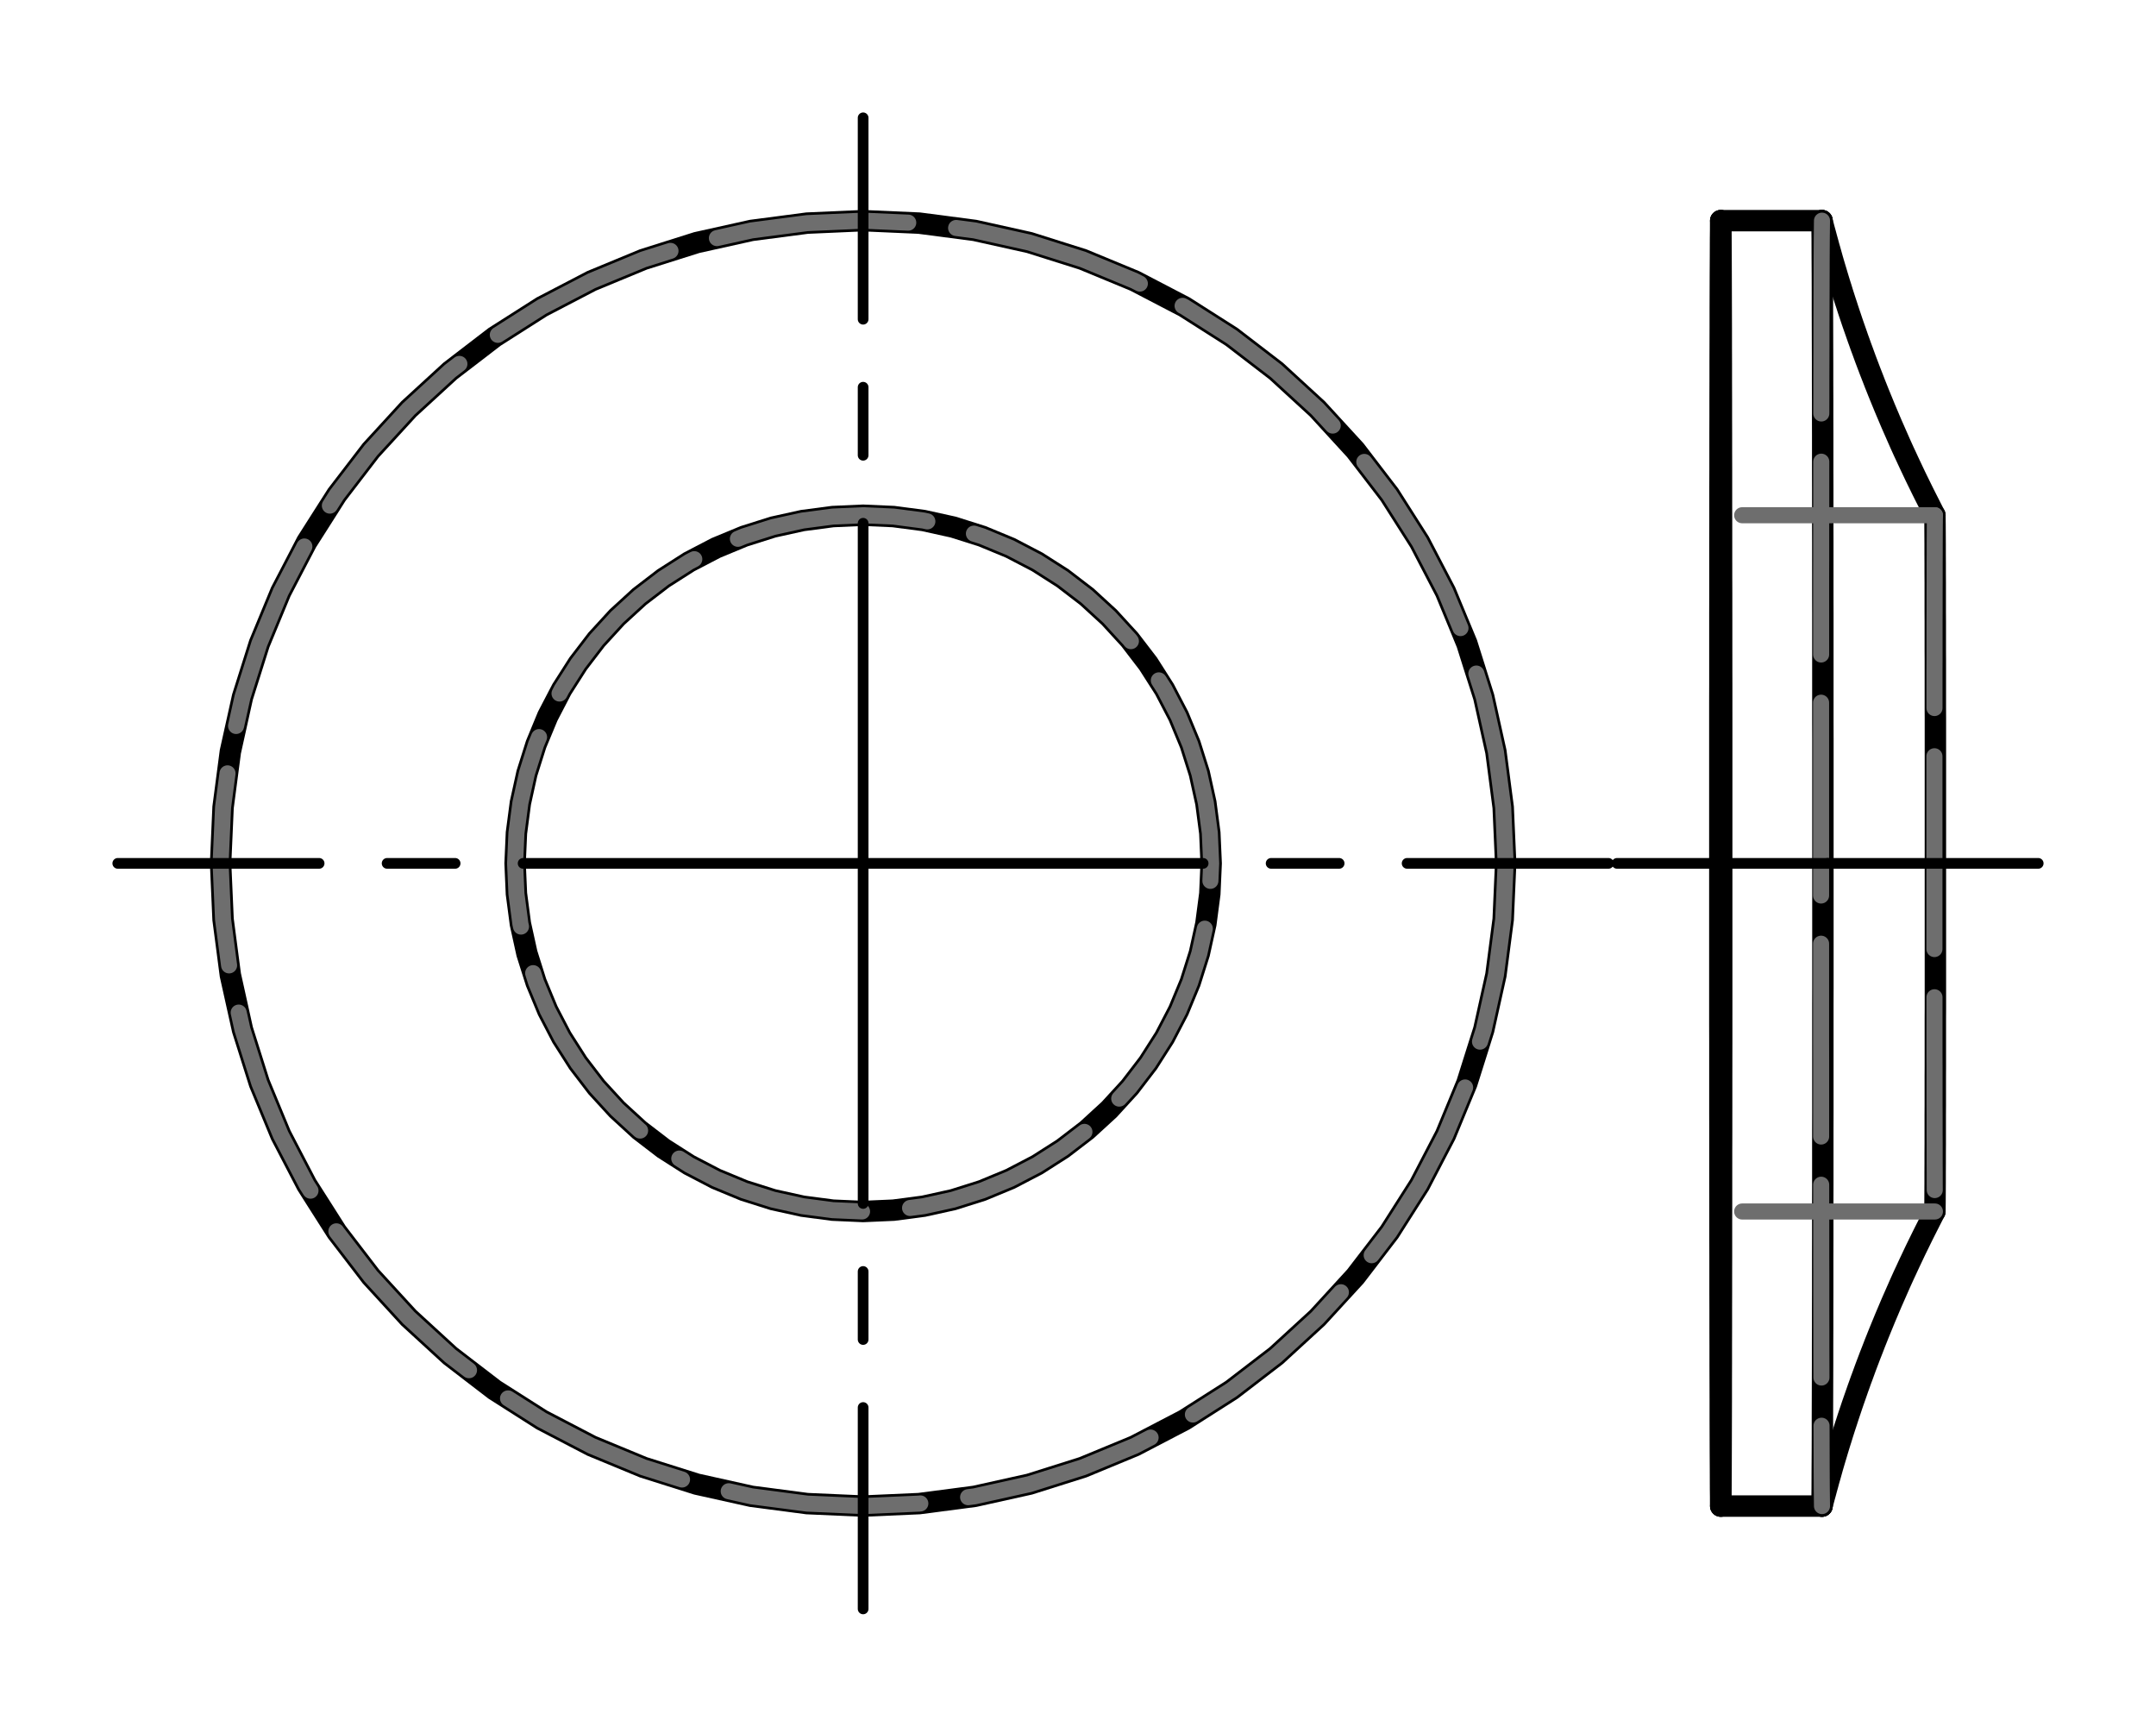
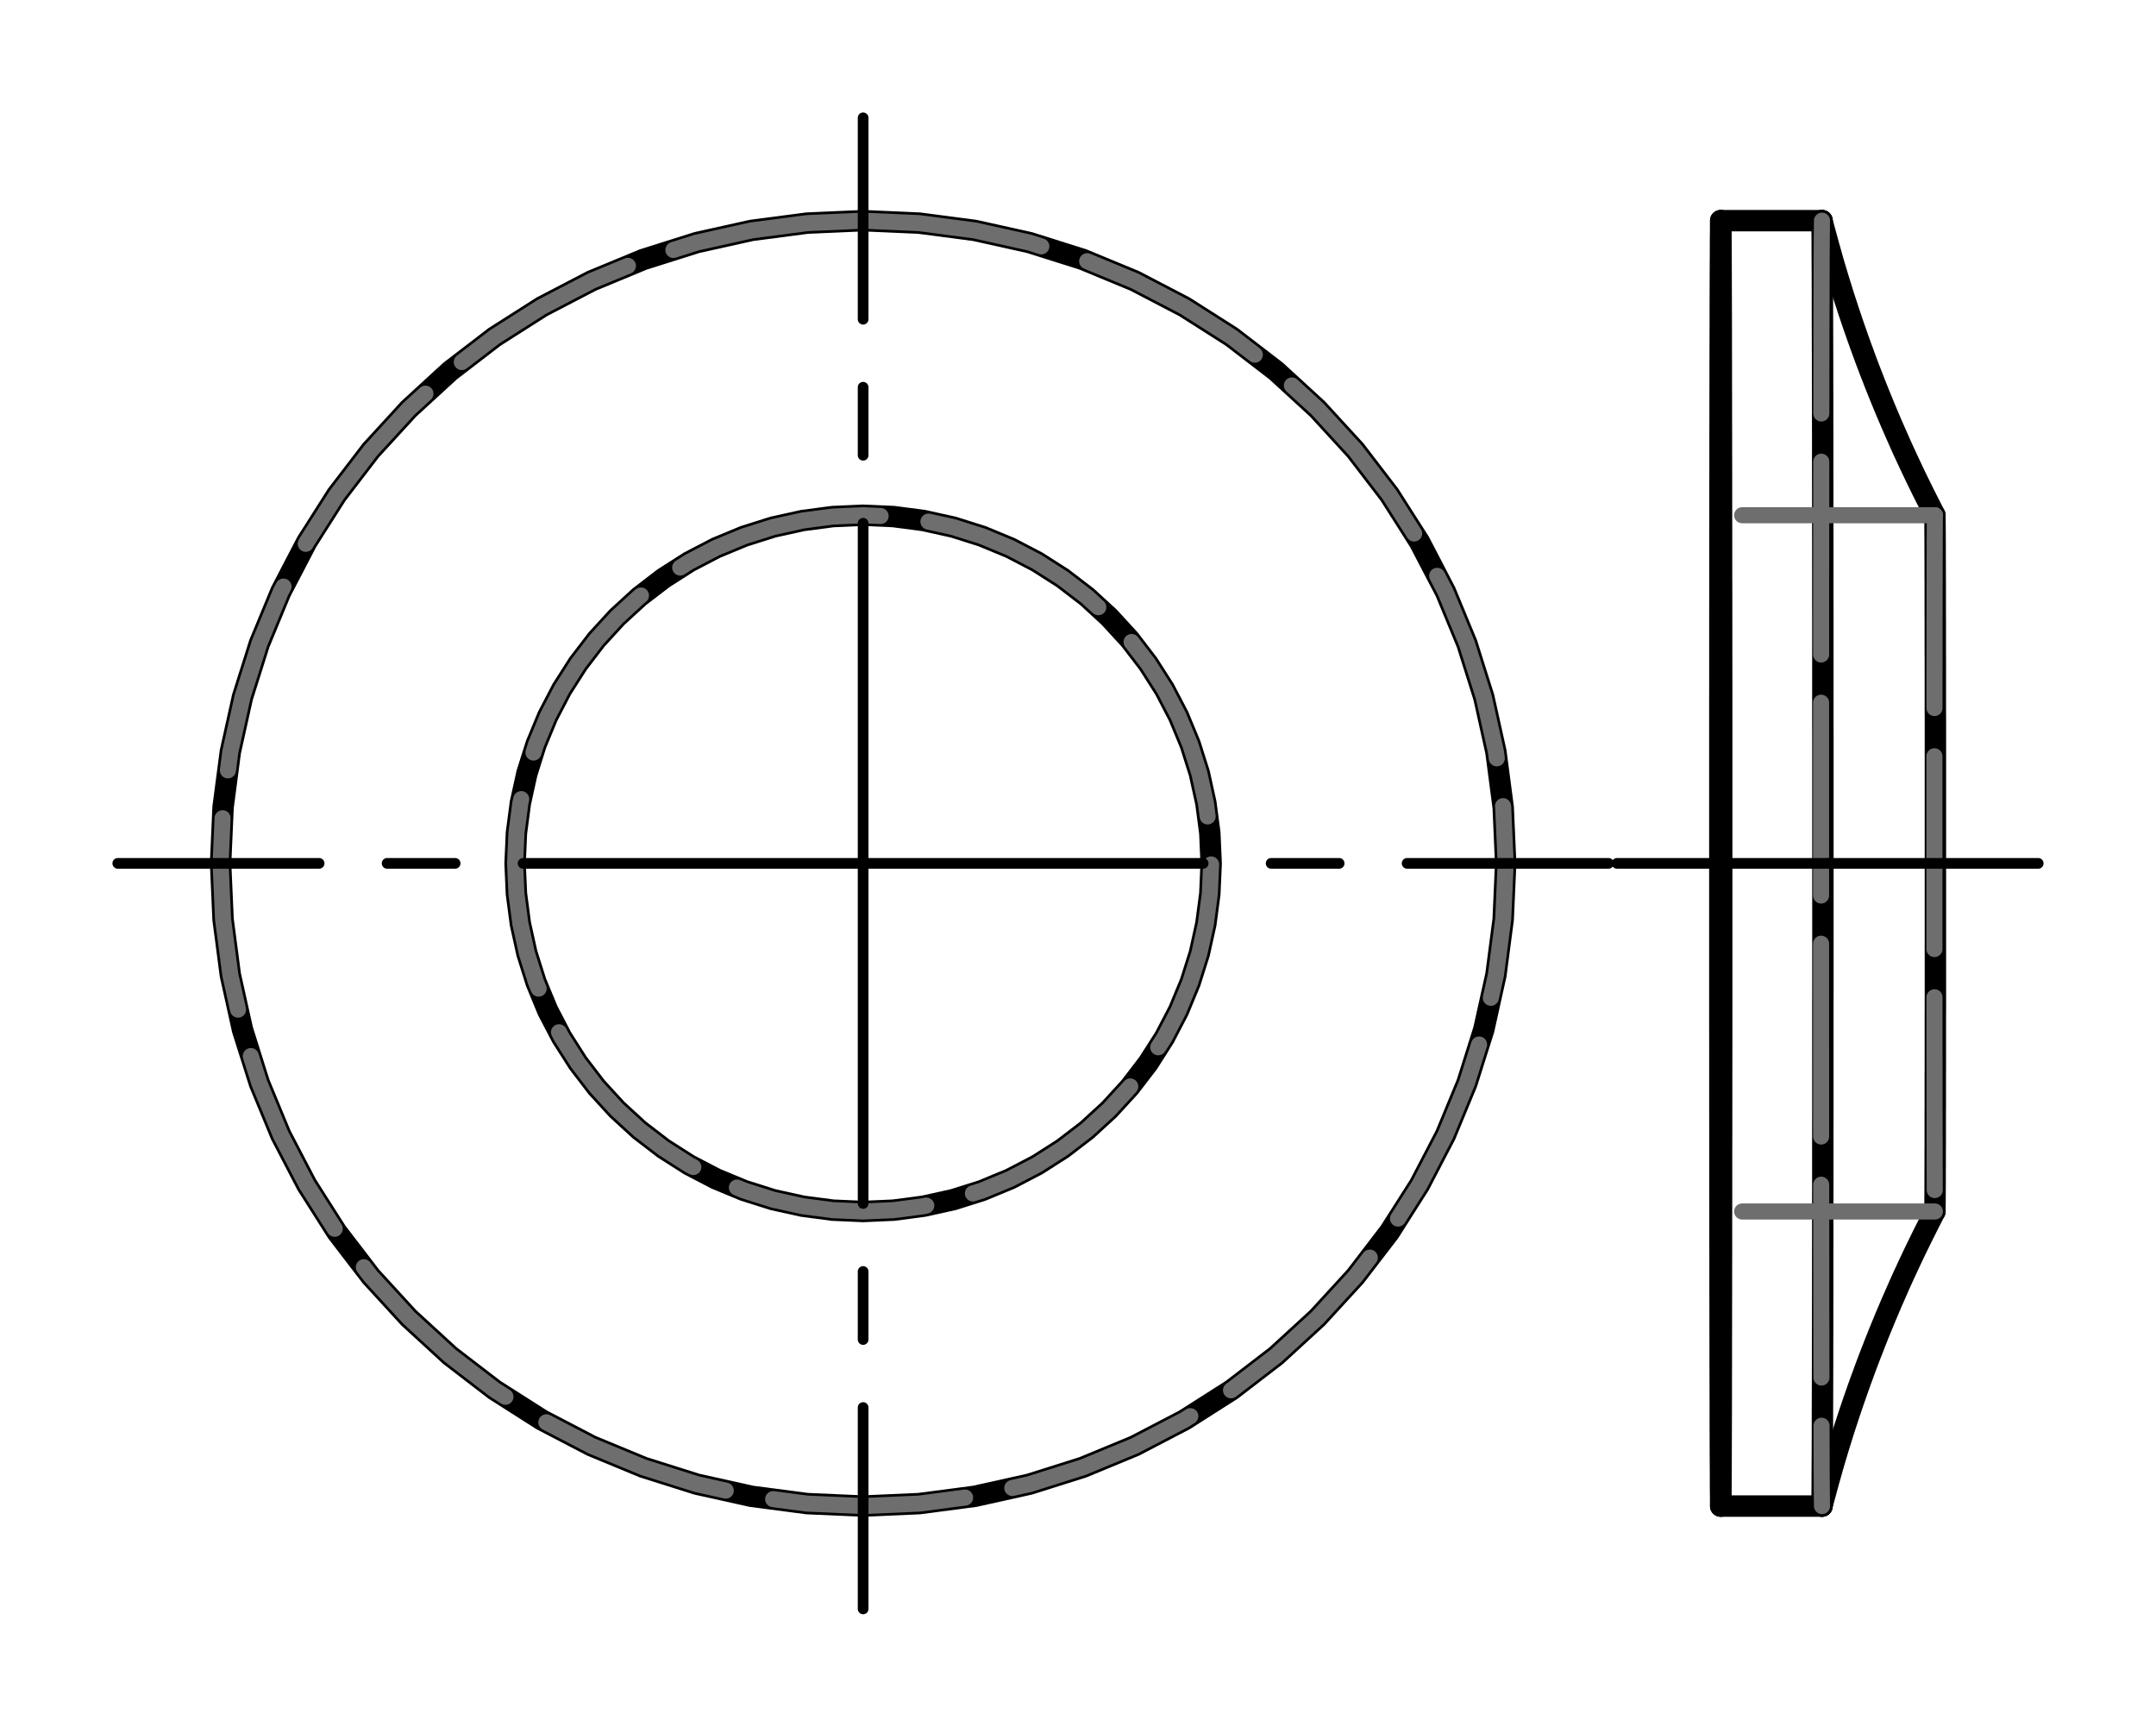
<svg xmlns="http://www.w3.org/2000/svg" width="40.266mm" height="32.24mm" viewBox="-16.12 -16.12 40.266 32.24" version="1.1">
  <g transform="scale(1,-1)" stroke-linecap="round">
    <g fill="none" stroke="rgb(0,0,0)" stroke-width="0.4" id="Visible">
-       <path d="M 6.5,0.0 L 6.475,0.567 L 6.401,1.129 L 6.279,1.682 L 6.108,2.223 L 5.891,2.747 L 5.629,3.25 L 5.324,3.728 L 4.979,4.178 L 4.596,4.596 L 4.178,4.979 L 3.728,5.324 L 3.25,5.629 L 2.747,5.891 L 2.223,6.108 L 1.682,6.279 L 1.129,6.401 L 0.567,6.475 L -0.0,6.5 L -0.567,6.475 L -1.129,6.401 L -1.682,6.279 L -2.223,6.108 L -2.747,5.891 L -3.25,5.629 L -3.728,5.324 L -4.178,4.979 L -4.596,4.596 L -4.979,4.178 L -5.324,3.728 L -5.629,3.25 L -5.891,2.747 L -6.108,2.223 L -6.279,1.682 L -6.401,1.129 L -6.475,0.567 L -6.5,-0.0 L -6.475,-0.567 L -6.401,-1.129 L -6.279,-1.682 L -6.108,-2.223 L -5.891,-2.747 L -5.629,-3.25 L -5.324,-3.728 L -4.979,-4.178 L -4.596,-4.596 L -4.178,-4.979 L -3.728,-5.324 L -3.25,-5.629 L -2.747,-5.891 L -2.223,-6.108 L -1.682,-6.279 L -1.129,-6.401 L -0.567,-6.475 L 0.0,-6.5 L 0.567,-6.475 L 1.129,-6.401 L 1.682,-6.279 L 2.223,-6.108 L 2.747,-5.891 L 3.25,-5.629 L 3.728,-5.324 L 4.178,-4.979 L 4.596,-4.596 L 4.979,-4.178 L 5.324,-3.728 L 5.629,-3.25 L 5.891,-2.747 L 6.108,-2.223 L 6.279,-1.682 L 6.401,-1.129 L 6.475,-0.567 L 6.5,0.0" />
-       <path d="M 12.0,0.0 L 11.954,1.046 L 11.818,2.084 L 11.591,3.106 L 11.276,4.104 L 10.876,5.071 L 10.392,6.0 L 9.83,6.883 L 9.193,7.713 L 8.485,8.485 L 7.713,9.193 L 6.883,9.83 L 6.0,10.392 L 5.071,10.876 L 4.104,11.276 L 3.106,11.591 L 2.084,11.818 L 1.046,11.954 L 0.0,12.0 L -1.046,11.954 L -2.084,11.818 L -3.106,11.591 L -4.104,11.276 L -5.071,10.876 L -6.0,10.392 L -6.883,9.83 L -7.713,9.193 L -8.485,8.485 L -9.193,7.713 L -9.83,6.883 L -10.392,6.0 L -10.876,5.071 L -11.276,4.104 L -11.591,3.106 L -11.818,2.084 L -11.954,1.046 L -12.0,0.0 L -11.954,-1.046 L -11.818,-2.084 L -11.591,-3.106 L -11.276,-4.104 L -10.876,-5.071 L -10.392,-6.0 L -9.83,-6.883 L -9.193,-7.713 L -8.485,-8.485 L -7.713,-9.193 L -6.883,-9.83 L -6.0,-10.392 L -5.071,-10.876 L -4.104,-11.276 L -3.106,-11.591 L -2.084,-11.818 L -1.046,-11.954 L -0.0,-12.0 L 1.046,-11.954 L 2.084,-11.818 L 3.106,-11.591 L 4.104,-11.276 L 5.071,-10.876 L 6.0,-10.392 L 6.883,-9.83 L 7.713,-9.193 L 8.485,-8.485 L 9.193,-7.713 L 9.83,-6.883 L 10.392,-6.0 L 10.876,-5.071 L 11.276,-4.104 L 11.591,-3.106 L 11.818,-2.084 L 11.954,-1.046 L 12.0,-0.0" />
+       <path d="M -0.0,6.5 L -0.567,6.475 L -1.129,6.401 L -1.682,6.279 L -2.223,6.108 L -2.747,5.891 L -3.25,5.629 L -3.728,5.324 L -4.178,4.979 L -4.596,4.596 L -4.979,4.178 L -5.324,3.728 L -5.629,3.25 L -5.891,2.747 L -6.108,2.223 L -6.279,1.682 L -6.401,1.129 L -6.475,0.567 L -6.5,-0.0 L -6.475,-0.567 L -6.401,-1.129 L -6.279,-1.682 L -6.108,-2.223 L -5.891,-2.747 L -5.629,-3.25 L -5.324,-3.728 L -4.979,-4.178 L -4.596,-4.596 L -4.178,-4.979 L -3.728,-5.324 L -3.25,-5.629 L -2.747,-5.891 L -2.223,-6.108 L -1.682,-6.279 L -1.129,-6.401 L -0.567,-6.475 L 0.0,-6.5 L 0.567,-6.475 L 1.129,-6.401 L 1.682,-6.279 L 2.223,-6.108 L 2.747,-5.891 L 3.25,-5.629 L 3.728,-5.324 L 4.178,-4.979 L 4.596,-4.596 L 4.979,-4.178 L 5.324,-3.728 L 5.629,-3.25 L 5.891,-2.747 L 6.108,-2.223 L 6.279,-1.682 L 6.401,-1.129 L 6.475,-0.567 L 6.5,0.0 L 6.475,0.567 L 6.401,1.129 L 6.279,1.682 L 6.108,2.223 L 5.891,2.747 L 5.629,3.25 L 5.324,3.728 L 4.979,4.178 L 4.596,4.596 L 4.178,4.979 L 3.728,5.324 L 3.25,5.629 L 2.747,5.891 L 2.223,6.108 L 1.682,6.279 L 1.129,6.401 L 0.567,6.475 L -0.0,6.5" />
+       <path d="M -0.0,12.0 L -1.046,11.954 L -2.084,11.818 L -3.106,11.591 L -4.104,11.276 L -5.071,10.876 L -6.0,10.392 L -6.883,9.83 L -7.713,9.193 L -8.485,8.485 L -9.193,7.713 L -9.83,6.883 L -10.392,6.0 L -10.876,5.071 L -11.276,4.104 L -11.591,3.106 L -11.818,2.084 L -11.954,1.046 L -12.0,0.0 L -11.954,-1.046 L -11.818,-2.084 L -11.591,-3.106 L -11.276,-4.104 L -10.876,-5.071 L -10.392,-6.0 L -9.83,-6.883 L -9.193,-7.713 L -8.485,-8.485 L -7.713,-9.193 L -6.883,-9.83 L -6.0,-10.392 L -5.071,-10.876 L -4.104,-11.276 L -3.106,-11.591 L -2.084,-11.818 L -1.046,-11.954 L -0.0,-12.0 L 1.046,-11.954 L 2.084,-11.818 L 3.106,-11.591 L 4.104,-11.276 L 5.071,-10.876 L 6.0,-10.392 L 6.883,-9.83 L 7.713,-9.193 L 8.485,-8.485 L 9.193,-7.713 L 9.83,-6.883 L 10.392,-6.0 L 10.876,-5.071 L 11.276,-4.104 L 11.591,-3.106 L 11.818,-2.084 L 11.954,-1.046 L 12.0,-0.0 L 11.954,1.046 L 11.818,2.084 L 11.591,3.106 L 11.276,4.104 L 10.876,5.071 L 10.392,6.0 L 9.83,6.883 L 9.193,7.713 L 8.485,8.485 L 7.713,9.193 L 6.883,9.83 L 6.0,10.392 L 5.071,10.876 L 4.104,11.276 L 3.106,11.591 L 2.084,11.818 L 1.046,11.954 L 0.0,12.0" />
      <path d="M 16.017,6.5 L 16.015,6.319 L 16.014,6.139 L 16.013,5.958 L 16.013,5.778 L 16.012,5.597 L 16.012,5.417 L 16.012,5.236 L 16.011,5.056 L 16.011,4.875 L 16.011,4.694 L 16.01,4.514 L 16.01,4.333 L 16.01,4.153 L 16.01,3.972 L 16.01,3.792 L 16.009,3.611 L 16.009,3.431 L 16.009,3.25 L 16.009,3.07 L 16.009,2.889 L 16.009,2.708 L 16.009,2.528 L 16.009,2.347 L 16.008,2.167 L 16.008,1.986 L 16.008,1.806 L 16.008,1.625 L 16.008,1.444 L 16.008,1.264 L 16.008,1.083 L 16.008,0.903 L 16.008,0.722 L 16.008,0.542 L 16.008,0.361 L 16.008,0.181 L 16.008,0.0 L 16.008,-0.181 L 16.008,-0.361 L 16.008,-0.542 L 16.008,-0.722 L 16.008,-0.903 L 16.008,-1.083 L 16.008,-1.264 L 16.008,-1.444 L 16.008,-1.625 L 16.008,-1.806 L 16.008,-1.986 L 16.008,-2.167 L 16.009,-2.347 L 16.009,-2.528 L 16.009,-2.708 L 16.009,-2.889 L 16.009,-3.07 L 16.009,-3.25 L 16.009,-3.431 L 16.009,-3.611 L 16.01,-3.792 L 16.01,-3.972 L 16.01,-4.153 L 16.01,-4.333 L 16.01,-4.514 L 16.011,-4.694 L 16.011,-4.875 L 16.011,-5.056 L 16.012,-5.236 L 16.012,-5.417 L 16.012,-5.597 L 16.013,-5.778 L 16.013,-5.958 L 16.014,-6.139 L 16.015,-6.319 L 16.017,-6.5" />
      <path d="M 16.017,-6.5 L 16.019,-6.319 L 16.02,-6.139 L 16.021,-5.958 L 16.021,-5.778 L 16.022,-5.597 L 16.022,-5.417 L 16.023,-5.236 L 16.023,-5.056 L 16.023,-4.875 L 16.023,-4.694 L 16.024,-4.514 L 16.024,-4.333 L 16.024,-4.153 L 16.024,-3.972 L 16.025,-3.792 L 16.025,-3.611 L 16.025,-3.431 L 16.025,-3.25 L 16.025,-3.07 L 16.025,-2.889 L 16.026,-2.708 L 16.026,-2.528 L 16.026,-2.347 L 16.026,-2.167 L 16.026,-1.986 L 16.026,-1.806 L 16.026,-1.625 L 16.026,-1.444 L 16.026,-1.264 L 16.026,-1.083 L 16.026,-0.903 L 16.026,-0.722 L 16.026,-0.542 L 16.026,-0.361 L 16.026,-0.181 L 16.026,0.0 L 16.026,0.181 L 16.026,0.361 L 16.026,0.542 L 16.026,0.722 L 16.026,0.903 L 16.026,1.083 L 16.026,1.264 L 16.026,1.444 L 16.026,1.625 L 16.026,1.806 L 16.026,1.986 L 16.026,2.167 L 16.026,2.347 L 16.026,2.528 L 16.026,2.708 L 16.025,2.889 L 16.025,3.07 L 16.025,3.25 L 16.025,3.431 L 16.025,3.611 L 16.025,3.792 L 16.024,3.972 L 16.024,4.153 L 16.024,4.333 L 16.024,4.514 L 16.023,4.694 L 16.023,4.875 L 16.023,5.056 L 16.023,5.236 L 16.022,5.417 L 16.022,5.597 L 16.021,5.778 L 16.021,5.958 L 16.02,6.139 L 16.019,6.319 L 16.017,6.5" />
      <path d="M 16.017,12.0 L 16.013,11.667 L 16.012,11.333 L 16.01,11 L 16.009,10.667 L 16.008,10.333 L 16.008,10 L 16.007,9.667 L 16.006,9.333 L 16.006,9 L 16.005,8.667 L 16.005,8.333 L 16.004,8 L 16.004,7.667 L 16.004,7.333 L 16.003,7.0 L 16.003,6.667 L 16.003,6.333 L 16.002,6.0 L 16.002,5.667 L 16.002,5.333 L 16.002,5.0 L 16.001,4.667 L 16.001,4.333 L 16.001,4.0 L 16.001,3.667 L 16.001,3.333 L 16,3.0 L 16,2.667 L 16,2.333 L 16,2.0 L 16,1.667 L 16,1.333 L 16,1.0 L 16.0,0.667 L 16.0,0.333 L 16.0,0.0 L 16.0,-0.333 L 16.0,-0.667 L 16,-1.0 L 16,-1.333 L 16,-1.667 L 16,-2.0 L 16,-2.333 L 16,-2.667 L 16,-3.0 L 16.001,-3.333 L 16.001,-3.667 L 16.001,-4.0 L 16.001,-4.333 L 16.001,-4.667 L 16.002,-5.0 L 16.002,-5.333 L 16.002,-5.667 L 16.002,-6.0 L 16.003,-6.333 L 16.003,-6.667 L 16.003,-7.0 L 16.004,-7.333 L 16.004,-7.667 L 16.004,-8.0 L 16.005,-8.333 L 16.005,-8.667 L 16.006,-9.0 L 16.006,-9.333 L 16.007,-9.667 L 16.008,-10.0 L 16.008,-10.333 L 16.009,-10.667 L 16.01,-11.0 L 16.012,-11.333 L 16.013,-11.667 L 16.017,-12.0" />
      <path d="M 16.017,-12.0 L 16.021,-11.667 L 16.023,-11.333 L 16.024,-11 L 16.025,-10.667 L 16.026,-10.333 L 16.027,-10 L 16.027,-9.667 L 16.028,-9.333 L 16.028,-9 L 16.029,-8.667 L 16.029,-8.333 L 16.03,-8 L 16.03,-7.667 L 16.031,-7.333 L 16.031,-7.0 L 16.031,-6.667 L 16.032,-6.333 L 16.032,-6.0 L 16.032,-5.667 L 16.032,-5.333 L 16.033,-5.0 L 16.033,-4.667 L 16.033,-4.333 L 16.033,-4.0 L 16.033,-3.667 L 16.034,-3.333 L 16.034,-3.0 L 16.034,-2.667 L 16.034,-2.333 L 16.034,-2.0 L 16.034,-1.667 L 16.034,-1.333 L 16.034,-1.0 L 16.034,-0.667 L 16.034,-0.333 L 16.034,0.0 L 16.034,0.333 L 16.034,0.667 L 16.034,1.0 L 16.034,1.333 L 16.034,1.667 L 16.034,2.0 L 16.034,2.333 L 16.034,2.667 L 16.034,3.0 L 16.034,3.333 L 16.033,3.667 L 16.033,4.0 L 16.033,4.333 L 16.033,4.667 L 16.033,5.0 L 16.032,5.333 L 16.032,5.667 L 16.032,6.0 L 16.032,6.333 L 16.031,6.667 L 16.031,7.0 L 16.031,7.333 L 16.03,7.667 L 16.03,8.0 L 16.029,8.333 L 16.029,8.667 L 16.028,9.0 L 16.028,9.333 L 16.027,9.667 L 16.027,10.0 L 16.026,10.333 L 16.025,10.667 L 16.024,11.0 L 16.023,11.333 L 16.021,11.667 L 16.017,12.0" />
      <path d="M 17.908,-12.0 L 17.908,-12.0 L 17.908,-12 L 17.908,-12" />
      <path d="M 17.908,-12 L 17.912,-11.666 L 17.913,-11.333 L 17.915,-11 L 17.916,-10.667 L 17.916,-10.333 L 17.917,-10 L 17.918,-9.667 L 17.919,-9.333 L 17.919,-9 L 17.92,-8.667 L 17.92,-8.333 L 17.921,-8 L 17.921,-7.667 L 17.921,-7.333 L 17.922,-7 L 17.922,-6.667 L 17.922,-6.333 L 17.923,-6 L 17.923,-5.667 L 17.923,-5.333 L 17.923,-5.0 L 17.924,-4.667 L 17.924,-4.333 L 17.924,-4.0 L 17.924,-3.667 L 17.924,-3.333 L 17.924,-3.0 L 17.924,-2.667 L 17.925,-2.333 L 17.925,-2.0 L 17.925,-1.667 L 17.925,-1.333 L 17.925,-1.0 L 17.925,-0.667 L 17.925,-0.333 L 17.925,0.0 L 17.925,0.333 L 17.925,0.667 L 17.925,1.0 L 17.925,1.333 L 17.925,1.667 L 17.925,2.0 L 17.925,2.333 L 17.924,2.667 L 17.924,3.0 L 17.924,3.333 L 17.924,3.667 L 17.924,4.0 L 17.924,4.333 L 17.924,4.667 L 17.923,5 L 17.923,5.333 L 17.923,5.667 L 17.923,6 L 17.922,6.333 L 17.922,6.667 L 17.922,7 L 17.921,7.333 L 17.921,7.667 L 17.921,8 L 17.92,8.333 L 17.92,8.667 L 17.919,9 L 17.919,9.333 L 17.918,9.667 L 17.917,10 L 17.916,10.333 L 17.916,10.666 L 17.915,11 L 17.913,11.333 L 17.912,11.666 L 17.908,12" />
      <path d="M 17.908,12 L 17.908,12 L 17.908,12.0 L 17.908,12.0" />
      <path d="M 16.017,12.0 L 16.043,12.0 L 16.07,12.0 L 16.096,12.0 L 16.122,12.0 L 16.148,12.0 L 16.175,12.0 L 16.201,12.0 L 16.227,12.0 L 16.253,12.0 L 16.28,12.0 L 16.306,12.0 L 16.332,12.0 L 16.358,12.0 L 16.385,12.0 L 16.411,12.0 L 16.437,12.0 L 16.463,12.0 L 16.49,12.0 L 16.516,12.0 L 16.542,12.0 L 16.569,12.0 L 16.595,12.0 L 16.621,12.0 L 16.647,12.0 L 16.674,12.0 L 16.7,12.0 L 16.726,12.0 L 16.752,12.0 L 16.779,12.0 L 16.805,12.0 L 16.831,12.0 L 16.857,12.0 L 16.884,12.0 L 16.91,12.0 L 16.936,12.0 L 16.962,12.0 L 16.989,12.0 L 17.015,12.0 L 17.041,12.0 L 17.067,12.0 L 17.094,12.0 L 17.12,12.0 L 17.146,12.0 L 17.172,12.0 L 17.199,12.0 L 17.225,12.0 L 17.251,12.0 L 17.278,12.0 L 17.304,12.0 L 17.33,12.0 L 17.356,12.0 L 17.383,12.0 L 17.409,12.0 L 17.435,12.0 L 17.461,12.0 L 17.488,12.0 L 17.514,12.0 L 17.54,12.0 L 17.567,12.0 L 17.593,12.0 L 17.619,12.0 L 17.645,12.0 L 17.672,12.0 L 17.698,12.0 L 17.724,12.0 L 17.75,12.0 L 17.776,12.0 L 17.803,12.0 L 17.829,12.0 L 17.855,12.0 L 17.882,12.0 L 17.908,12.0" />
      <path d="M 20.017,-6.5 L 20.019,-6.319 L 20.02,-6.139 L 20.021,-5.958 L 20.021,-5.778 L 20.022,-5.597 L 20.022,-5.417 L 20.023,-5.236 L 20.023,-5.056 L 20.023,-4.875 L 20.023,-4.694 L 20.024,-4.514 L 20.024,-4.333 L 20.024,-4.153 L 20.024,-3.972 L 20.025,-3.792 L 20.025,-3.611 L 20.025,-3.431 L 20.025,-3.25 L 20.025,-3.07 L 20.025,-2.889 L 20.026,-2.708 L 20.026,-2.528 L 20.026,-2.347 L 20.026,-2.167 L 20.026,-1.986 L 20.026,-1.806 L 20.026,-1.625 L 20.026,-1.444 L 20.026,-1.264 L 20.026,-1.083 L 20.026,-0.903 L 20.026,-0.722 L 20.026,-0.542 L 20.026,-0.361 L 20.026,-0.181 L 20.026,0.0 L 20.026,0.181 L 20.026,0.361 L 20.026,0.542 L 20.026,0.722 L 20.026,0.903 L 20.026,1.083 L 20.026,1.264 L 20.026,1.444 L 20.026,1.625 L 20.026,1.806 L 20.026,1.986 L 20.026,2.167 L 20.026,2.347 L 20.026,2.528 L 20.026,2.708 L 20.025,2.889 L 20.025,3.069 L 20.025,3.25 L 20.025,3.431 L 20.025,3.611 L 20.025,3.792 L 20.024,3.972 L 20.024,4.153 L 20.024,4.333 L 20.024,4.514 L 20.023,4.694 L 20.023,4.875 L 20.023,5.056 L 20.023,5.236 L 20.022,5.417 L 20.022,5.597 L 20.021,5.778 L 20.021,5.958 L 20.02,6.139 L 20.019,6.319 L 20.017,6.5" />
      <path d="M 16.017,-12.0 L 16.043,-12.0 L 16.07,-12.0 L 16.096,-12.0 L 16.122,-12.0 L 16.148,-12.0 L 16.175,-12.0 L 16.201,-12.0 L 16.227,-12.0 L 16.253,-12.0 L 16.28,-12.0 L 16.306,-12.0 L 16.332,-12.0 L 16.358,-12.0 L 16.385,-12.0 L 16.411,-12.0 L 16.437,-12.0 L 16.463,-12.0 L 16.49,-12.0 L 16.516,-12.0 L 16.542,-12.0 L 16.569,-12.0 L 16.595,-12.0 L 16.621,-12.0 L 16.647,-12.0 L 16.674,-12.0 L 16.7,-12.0 L 16.726,-12.0 L 16.752,-12.0 L 16.779,-12.0 L 16.805,-12.0 L 16.831,-12.0 L 16.857,-12.0 L 16.884,-12.0 L 16.91,-12.0 L 16.936,-12.0 L 16.962,-12.0 L 16.989,-12.0 L 17.015,-12.0 L 17.041,-12.0 L 17.067,-12.0 L 17.094,-12.0 L 17.12,-12.0 L 17.146,-12.0 L 17.172,-12.0 L 17.199,-12.0 L 17.225,-12.0 L 17.251,-12.0 L 17.278,-12.0 L 17.304,-12.0 L 17.33,-12.0 L 17.356,-12.0 L 17.383,-12.0 L 17.409,-12.0 L 17.435,-12.0 L 17.461,-12.0 L 17.488,-12.0 L 17.514,-12.0 L 17.54,-12.0 L 17.567,-12.0 L 17.593,-12.0 L 17.619,-12.0 L 17.645,-12.0 L 17.672,-12.0 L 17.698,-12.0 L 17.724,-12.0 L 17.75,-12.0 L 17.776,-12.0 L 17.803,-12.0 L 17.829,-12.0 L 17.855,-12.0 L 17.882,-12.0 L 17.908,-12.0" />
      <path d="M 17.908,-12 L 17.928,-11.921 L 17.949,-11.841 L 17.971,-11.762 L 17.992,-11.683 L 18.014,-11.604 L 18.035,-11.525 L 18.058,-11.446 L 18.08,-11.367 L 18.102,-11.288 L 18.125,-11.209 L 18.148,-11.131 L 18.172,-11.052 L 18.195,-10.974 L 18.219,-10.895 L 18.243,-10.817 L 18.268,-10.739 L 18.292,-10.66 L 18.317,-10.582 L 18.342,-10.504 L 18.368,-10.426 L 18.393,-10.348 L 18.419,-10.27 L 18.445,-10.193 L 18.471,-10.115 L 18.498,-10.037 L 18.525,-9.96 L 18.552,-9.883 L 18.579,-9.805 L 18.607,-9.728 L 18.634,-9.651 L 18.663,-9.574 L 18.691,-9.497 L 18.719,-9.42 L 18.748,-9.343 L 18.777,-9.267 L 18.806,-9.19 L 18.836,-9.114 L 18.866,-9.037 L 18.895,-8.961 L 18.926,-8.884 L 18.956,-8.808 L 18.987,-8.732 L 19.018,-8.656 L 19.049,-8.581 L 19.08,-8.505 L 19.112,-8.429 L 19.144,-8.354 L 19.176,-8.278 L 19.208,-8.203 L 19.241,-8.128 L 19.274,-8.053 L 19.307,-7.978 L 19.34,-7.903 L 19.373,-7.828 L 19.407,-7.753 L 19.441,-7.678 L 19.476,-7.604 L 19.51,-7.53 L 19.545,-7.455 L 19.58,-7.381 L 19.615,-7.307 L 19.65,-7.233 L 19.686,-7.159 L 19.722,-7.086 L 19.758,-7.012 L 19.794,-6.939 L 19.831,-6.865 L 19.868,-6.792 L 19.905,-6.719 L 19.942,-6.646 L 19.979,-6.573 L 20.017,-6.5" />
      <path d="M 17.908,12 L 17.928,11.921 L 17.949,11.841 L 17.971,11.762 L 17.992,11.683 L 18.014,11.604 L 18.035,11.525 L 18.058,11.446 L 18.08,11.367 L 18.102,11.288 L 18.125,11.209 L 18.148,11.131 L 18.172,11.052 L 18.195,10.974 L 18.219,10.895 L 18.243,10.817 L 18.268,10.739 L 18.292,10.66 L 18.317,10.582 L 18.342,10.504 L 18.368,10.426 L 18.393,10.348 L 18.419,10.27 L 18.445,10.193 L 18.471,10.115 L 18.498,10.037 L 18.525,9.96 L 18.552,9.883 L 18.579,9.805 L 18.607,9.728 L 18.634,9.651 L 18.663,9.574 L 18.691,9.497 L 18.719,9.42 L 18.748,9.343 L 18.777,9.267 L 18.806,9.19 L 18.836,9.114 L 18.866,9.037 L 18.895,8.961 L 18.926,8.884 L 18.956,8.808 L 18.987,8.732 L 19.018,8.656 L 19.049,8.581 L 19.08,8.505 L 19.112,8.429 L 19.144,8.354 L 19.176,8.278 L 19.208,8.203 L 19.241,8.128 L 19.274,8.053 L 19.307,7.978 L 19.34,7.903 L 19.373,7.828 L 19.407,7.753 L 19.441,7.678 L 19.476,7.604 L 19.51,7.53 L 19.545,7.455 L 19.58,7.381 L 19.615,7.307 L 19.65,7.233 L 19.686,7.159 L 19.722,7.086 L 19.758,7.012 L 19.794,6.939 L 19.831,6.865 L 19.868,6.792 L 19.905,6.719 L 19.942,6.646 L 19.979,6.573 L 20.017,6.5" />
    </g>
    <g fill="none" stroke="rgb(110,110,110)" stroke-width="0.3" id="Hidden" stroke-dasharray="3.6 0.9">
-       <path d="M 12.0,0.0 L 11.954,1.046 L 11.818,2.084 L 11.591,3.106 L 11.276,4.104 L 10.876,5.071 L 10.392,6.0 L 9.83,6.883 L 9.193,7.713 L 8.485,8.485 L 7.713,9.193 L 6.883,9.83 L 6.0,10.392 L 5.071,10.876 L 4.104,11.276 L 3.106,11.591 L 2.084,11.818 L 1.046,11.954 L 0.0,12.0 L -1.046,11.954 L -2.084,11.818 L -3.106,11.591 L -4.104,11.276 L -5.071,10.876 L -6.0,10.392 L -6.883,9.83 L -7.713,9.193 L -8.485,8.485 L -9.193,7.713 L -9.83,6.883 L -10.392,6.0 L -10.876,5.071 L -11.276,4.104 L -11.591,3.106 L -11.818,2.084 L -11.954,1.046 L -12.0,0.0 L -11.954,-1.046 L -11.818,-2.084 L -11.591,-3.106 L -11.276,-4.104 L -10.876,-5.071 L -10.392,-6.0 L -9.83,-6.883 L -9.193,-7.713 L -8.485,-8.485 L -7.713,-9.193 L -6.883,-9.83 L -6.0,-10.392 L -5.071,-10.876 L -4.104,-11.276 L -3.106,-11.591 L -2.084,-11.818 L -1.046,-11.954 L -0.0,-12.0 L 1.046,-11.954 L 2.084,-11.818 L 3.106,-11.591 L 4.104,-11.276 L 5.071,-10.876 L 6.0,-10.392 L 6.883,-9.83 L 7.713,-9.193 L 8.485,-8.485 L 9.193,-7.713 L 9.83,-6.883 L 10.392,-6.0 L 10.876,-5.071 L 11.276,-4.104 L 11.591,-3.106 L 11.818,-2.084 L 11.954,-1.046 L 12.0,-0.0" />
-       <path d="M 6.5,0.0 L 6.475,0.567 L 6.401,1.129 L 6.279,1.682 L 6.108,2.223 L 5.891,2.747 L 5.629,3.25 L 5.324,3.728 L 4.979,4.178 L 4.596,4.596 L 4.178,4.979 L 3.728,5.324 L 3.25,5.629 L 2.747,5.891 L 2.223,6.108 L 1.682,6.279 L 1.129,6.401 L 0.567,6.475 L -0.0,6.5 L -0.567,6.475 L -1.129,6.401 L -1.682,6.279 L -2.223,6.108 L -2.747,5.891 L -3.25,5.629 L -3.728,5.324 L -4.178,4.979 L -4.596,4.596 L -4.979,4.178 L -5.324,3.728 L -5.629,3.25 L -5.891,2.747 L -6.108,2.223 L -6.279,1.682 L -6.401,1.129 L -6.475,0.567 L -6.5,-0.0 L -6.475,-0.567 L -6.401,-1.129 L -6.279,-1.682 L -6.108,-2.223 L -5.891,-2.747 L -5.629,-3.25 L -5.324,-3.728 L -4.979,-4.178 L -4.596,-4.596 L -4.178,-4.979 L -3.728,-5.324 L -3.25,-5.629 L -2.747,-5.891 L -2.223,-6.108 L -1.682,-6.279 L -1.129,-6.401 L -0.567,-6.475 L 0.0,-6.5 L 0.567,-6.475 L 1.129,-6.401 L 1.682,-6.279 L 2.223,-6.108 L 2.747,-5.891 L 3.25,-5.629 L 3.728,-5.324 L 4.178,-4.979 L 4.596,-4.596 L 4.979,-4.178 L 5.324,-3.728 L 5.629,-3.25 L 5.891,-2.747 L 6.108,-2.223 L 6.279,-1.682 L 6.401,-1.129 L 6.475,-0.567 L 6.5,0.0" />
+       <path d="M -0.0,12.0 L -1.046,11.954 L -2.084,11.818 L -3.106,11.591 L -4.104,11.276 L -5.071,10.876 L -6.0,10.392 L -6.883,9.83 L -7.713,9.193 L -8.485,8.485 L -9.193,7.713 L -9.83,6.883 L -10.392,6.0 L -10.876,5.071 L -11.276,4.104 L -11.591,3.106 L -11.818,2.084 L -11.954,1.046 L -12.0,0.0 L -11.954,-1.046 L -11.818,-2.084 L -11.591,-3.106 L -11.276,-4.104 L -10.876,-5.071 L -10.392,-6.0 L -9.83,-6.883 L -9.193,-7.713 L -8.485,-8.485 L -7.713,-9.193 L -6.883,-9.83 L -6.0,-10.392 L -5.071,-10.876 L -4.104,-11.276 L -3.106,-11.591 L -2.084,-11.818 L -1.046,-11.954 L -0.0,-12.0 L 1.046,-11.954 L 2.084,-11.818 L 3.106,-11.591 L 4.104,-11.276 L 5.071,-10.876 L 6.0,-10.392 L 6.883,-9.83 L 7.713,-9.193 L 8.485,-8.485 L 9.193,-7.713 L 9.83,-6.883 L 10.392,-6.0 L 10.876,-5.071 L 11.276,-4.104 L 11.591,-3.106 L 11.818,-2.084 L 11.954,-1.046 L 12.0,-0.0 L 11.954,1.046 L 11.818,2.084 L 11.591,3.106 L 11.276,4.104 L 10.876,5.071 L 10.392,6.0 L 9.83,6.883 L 9.193,7.713 L 8.485,8.485 L 7.713,9.193 L 6.883,9.83 L 6.0,10.392 L 5.071,10.876 L 4.104,11.276 L 3.106,11.591 L 2.084,11.818 L 1.046,11.954 L 0.0,12.0" />
+       <path d="M -0.0,6.5 L -0.567,6.475 L -1.129,6.401 L -1.682,6.279 L -2.223,6.108 L -2.747,5.891 L -3.25,5.629 L -3.728,5.324 L -4.178,4.979 L -4.596,4.596 L -4.979,4.178 L -5.324,3.728 L -5.629,3.25 L -5.891,2.747 L -6.108,2.223 L -6.279,1.682 L -6.401,1.129 L -6.475,0.567 L -6.5,-0.0 L -6.475,-0.567 L -6.401,-1.129 L -6.279,-1.682 L -6.108,-2.223 L -5.891,-2.747 L -5.629,-3.25 L -5.324,-3.728 L -4.979,-4.178 L -4.596,-4.596 L -4.178,-4.979 L -3.728,-5.324 L -3.25,-5.629 L -2.747,-5.891 L -2.223,-6.108 L -1.682,-6.279 L -1.129,-6.401 L -0.567,-6.475 L 0.0,-6.5 L 0.567,-6.475 L 1.129,-6.401 L 1.682,-6.279 L 2.223,-6.108 L 2.747,-5.891 L 3.25,-5.629 L 3.728,-5.324 L 4.178,-4.979 L 4.596,-4.596 L 4.979,-4.178 L 5.324,-3.728 L 5.629,-3.25 L 5.891,-2.747 L 6.108,-2.223 L 6.279,-1.682 L 6.401,-1.129 L 6.475,-0.567 L 6.5,0.0 L 6.475,0.567 L 6.401,1.129 L 6.279,1.682 L 6.108,2.223 L 5.891,2.747 L 5.629,3.25 L 5.324,3.728 L 4.979,4.178 L 4.596,4.596 L 4.178,4.979 L 3.728,5.324 L 3.25,5.629 L 2.747,5.891 L 2.223,6.108 L 1.682,6.279 L 1.129,6.401 L 0.567,6.475 L -0.0,6.5" />
      <path d="M 17.908,12.0 L 17.904,11.667 L 17.902,11.333 L 17.901,11 L 17.9,10.667 L 17.899,10.333 L 17.898,10 L 17.898,9.667 L 17.897,9.333 L 17.896,9 L 17.896,8.667 L 17.895,8.333 L 17.895,8 L 17.895,7.667 L 17.894,7.333 L 17.894,7.0 L 17.894,6.667 L 17.893,6.333 L 17.893,6.0 L 17.893,5.667 L 17.892,5.333 L 17.892,5.0 L 17.892,4.667 L 17.892,4.333 L 17.892,4.0 L 17.892,3.667 L 17.891,3.333 L 17.891,3.0 L 17.891,2.667 L 17.891,2.333 L 17.891,2.0 L 17.891,1.667 L 17.891,1.333 L 17.891,1.0 L 17.891,0.667 L 17.891,0.333 L 17.891,0.0 L 17.891,-0.333 L 17.891,-0.667 L 17.891,-1.0 L 17.891,-1.333 L 17.891,-1.667 L 17.891,-2.0 L 17.891,-2.333 L 17.891,-2.667 L 17.891,-3.0 L 17.891,-3.333 L 17.892,-3.667 L 17.892,-4.0 L 17.892,-4.333 L 17.892,-4.667 L 17.892,-5.0 L 17.892,-5.333 L 17.893,-5.667 L 17.893,-6.0 L 17.893,-6.333 L 17.894,-6.667 L 17.894,-7.0 L 17.894,-7.333 L 17.895,-7.667 L 17.895,-8.0 L 17.895,-8.333 L 17.896,-8.667 L 17.896,-9.0 L 17.897,-9.333 L 17.898,-9.667 L 17.898,-10.0 L 17.899,-10.333 L 17.9,-10.667 L 17.901,-11.0 L 17.902,-11.333 L 17.904,-11.667 L 17.908,-12.0" />
      <path d="M 20.017,6.5 L 20.015,6.319 L 20.014,6.139 L 20.013,5.958 L 20.013,5.778 L 20.012,5.597 L 20.012,5.417 L 20.012,5.236 L 20.011,5.056 L 20.011,4.875 L 20.011,4.694 L 20.01,4.514 L 20.01,4.333 L 20.01,4.153 L 20.01,3.972 L 20.01,3.792 L 20.009,3.611 L 20.009,3.431 L 20.009,3.25 L 20.009,3.07 L 20.009,2.889 L 20.009,2.708 L 20.009,2.528 L 20.009,2.347 L 20.008,2.167 L 20.008,1.986 L 20.008,1.806 L 20.008,1.625 L 20.008,1.444 L 20.008,1.264 L 20.008,1.083 L 20.008,0.903 L 20.008,0.722 L 20.008,0.542 L 20.008,0.361 L 20.008,0.181 L 20.008,0.0 L 20.008,-0.181 L 20.008,-0.361 L 20.008,-0.542 L 20.008,-0.722 L 20.008,-0.903 L 20.008,-1.083 L 20.008,-1.264 L 20.008,-1.444 L 20.008,-1.625 L 20.008,-1.806 L 20.008,-1.986 L 20.008,-2.167 L 20.009,-2.347 L 20.009,-2.528 L 20.009,-2.708 L 20.009,-2.889 L 20.009,-3.07 L 20.009,-3.25 L 20.009,-3.431 L 20.009,-3.611 L 20.01,-3.792 L 20.01,-3.972 L 20.01,-4.153 L 20.01,-4.333 L 20.01,-4.514 L 20.011,-4.694 L 20.011,-4.875 L 20.011,-5.056 L 20.012,-5.236 L 20.012,-5.417 L 20.012,-5.597 L 20.013,-5.778 L 20.013,-5.958 L 20.014,-6.139 L 20.015,-6.319 L 20.017,-6.5" />
      <path d="M 20.017,6.5 L 19.962,6.5 L 19.906,6.5 L 19.85,6.5 L 19.795,6.5 L 19.739,6.5 L 19.684,6.5 L 19.628,6.5 L 19.573,6.5 L 19.517,6.5 L 19.462,6.5 L 19.406,6.5 L 19.35,6.5 L 19.295,6.5 L 19.239,6.5 L 19.184,6.5 L 19.128,6.5 L 19.073,6.5 L 19.017,6.5 L 18.962,6.5 L 18.906,6.5 L 18.85,6.5 L 18.795,6.5 L 18.739,6.5 L 18.684,6.5 L 18.628,6.5 L 18.573,6.5 L 18.517,6.5 L 18.462,6.5 L 18.406,6.5 L 18.35,6.5 L 18.295,6.5 L 18.239,6.5 L 18.184,6.5 L 18.128,6.5 L 18.073,6.5 L 18.017,6.5 L 17.962,6.5 L 17.906,6.5 L 17.85,6.5 L 17.795,6.5 L 17.739,6.5 L 17.684,6.5 L 17.628,6.5 L 17.573,6.5 L 17.517,6.5 L 17.462,6.5 L 17.406,6.5 L 17.35,6.5 L 17.295,6.5 L 17.239,6.5 L 17.184,6.5 L 17.128,6.5 L 17.073,6.5 L 17.017,6.5 L 16.962,6.5 L 16.906,6.5 L 16.85,6.5 L 16.795,6.5 L 16.739,6.5 L 16.684,6.5 L 16.628,6.5 L 16.573,6.5 L 16.517,6.5 L 16.462,6.5 L 16.406,6.5 L 16.35,6.5 L 16.295,6.5 L 16.239,6.5 L 16.184,6.5 L 16.128,6.5 L 16.073,6.5 L 16.017,6.5" />
      <path d="M 20.017,-6.5 L 19.962,-6.5 L 19.906,-6.5 L 19.85,-6.5 L 19.795,-6.5 L 19.739,-6.5 L 19.684,-6.5 L 19.628,-6.5 L 19.573,-6.5 L 19.517,-6.5 L 19.462,-6.5 L 19.406,-6.5 L 19.35,-6.5 L 19.295,-6.5 L 19.239,-6.5 L 19.184,-6.5 L 19.128,-6.5 L 19.073,-6.5 L 19.017,-6.5 L 18.962,-6.5 L 18.906,-6.5 L 18.85,-6.5 L 18.795,-6.5 L 18.739,-6.5 L 18.684,-6.5 L 18.628,-6.5 L 18.573,-6.5 L 18.517,-6.5 L 18.462,-6.5 L 18.406,-6.5 L 18.35,-6.5 L 18.295,-6.5 L 18.239,-6.5 L 18.184,-6.5 L 18.128,-6.5 L 18.073,-6.5 L 18.017,-6.5 L 17.962,-6.5 L 17.906,-6.5 L 17.85,-6.5 L 17.795,-6.5 L 17.739,-6.5 L 17.684,-6.5 L 17.628,-6.5 L 17.573,-6.5 L 17.517,-6.5 L 17.462,-6.5 L 17.406,-6.5 L 17.35,-6.5 L 17.295,-6.5 L 17.239,-6.5 L 17.184,-6.5 L 17.128,-6.5 L 17.073,-6.5 L 17.017,-6.5 L 16.962,-6.5 L 16.906,-6.5 L 16.85,-6.5 L 16.795,-6.5 L 16.739,-6.5 L 16.684,-6.5 L 16.628,-6.5 L 16.573,-6.5 L 16.517,-6.5 L 16.462,-6.5 L 16.406,-6.5 L 16.35,-6.5 L 16.295,-6.5 L 16.239,-6.5 L 16.184,-6.5 L 16.128,-6.5 L 16.073,-6.5 L 16.017,-6.5" />
    </g>
    <g fill="none" stroke="rgb(0,0,0)" stroke-width="0.2" id="Center" stroke-dasharray="6.35 1.27 1.27 1.27">
      <line x1="0.0" y1="0.0" x2="-13.92" y2="0.0" />
      <line x1="0.0" y1="0.0" x2="13.92" y2="0.0" />
      <line x1="0.0" y1="0.0" x2="0.0" y2="-13.92" />
      <line x1="0.0" y1="0.0" x2="0.0" y2="13.92" />
      <line x1="18.013" y1="0.0" x2="14.08" y2="0.0" />
      <line x1="18.013" y1="0.0" x2="21.946" y2="0.0" />
    </g>
  </g>
</svg>
